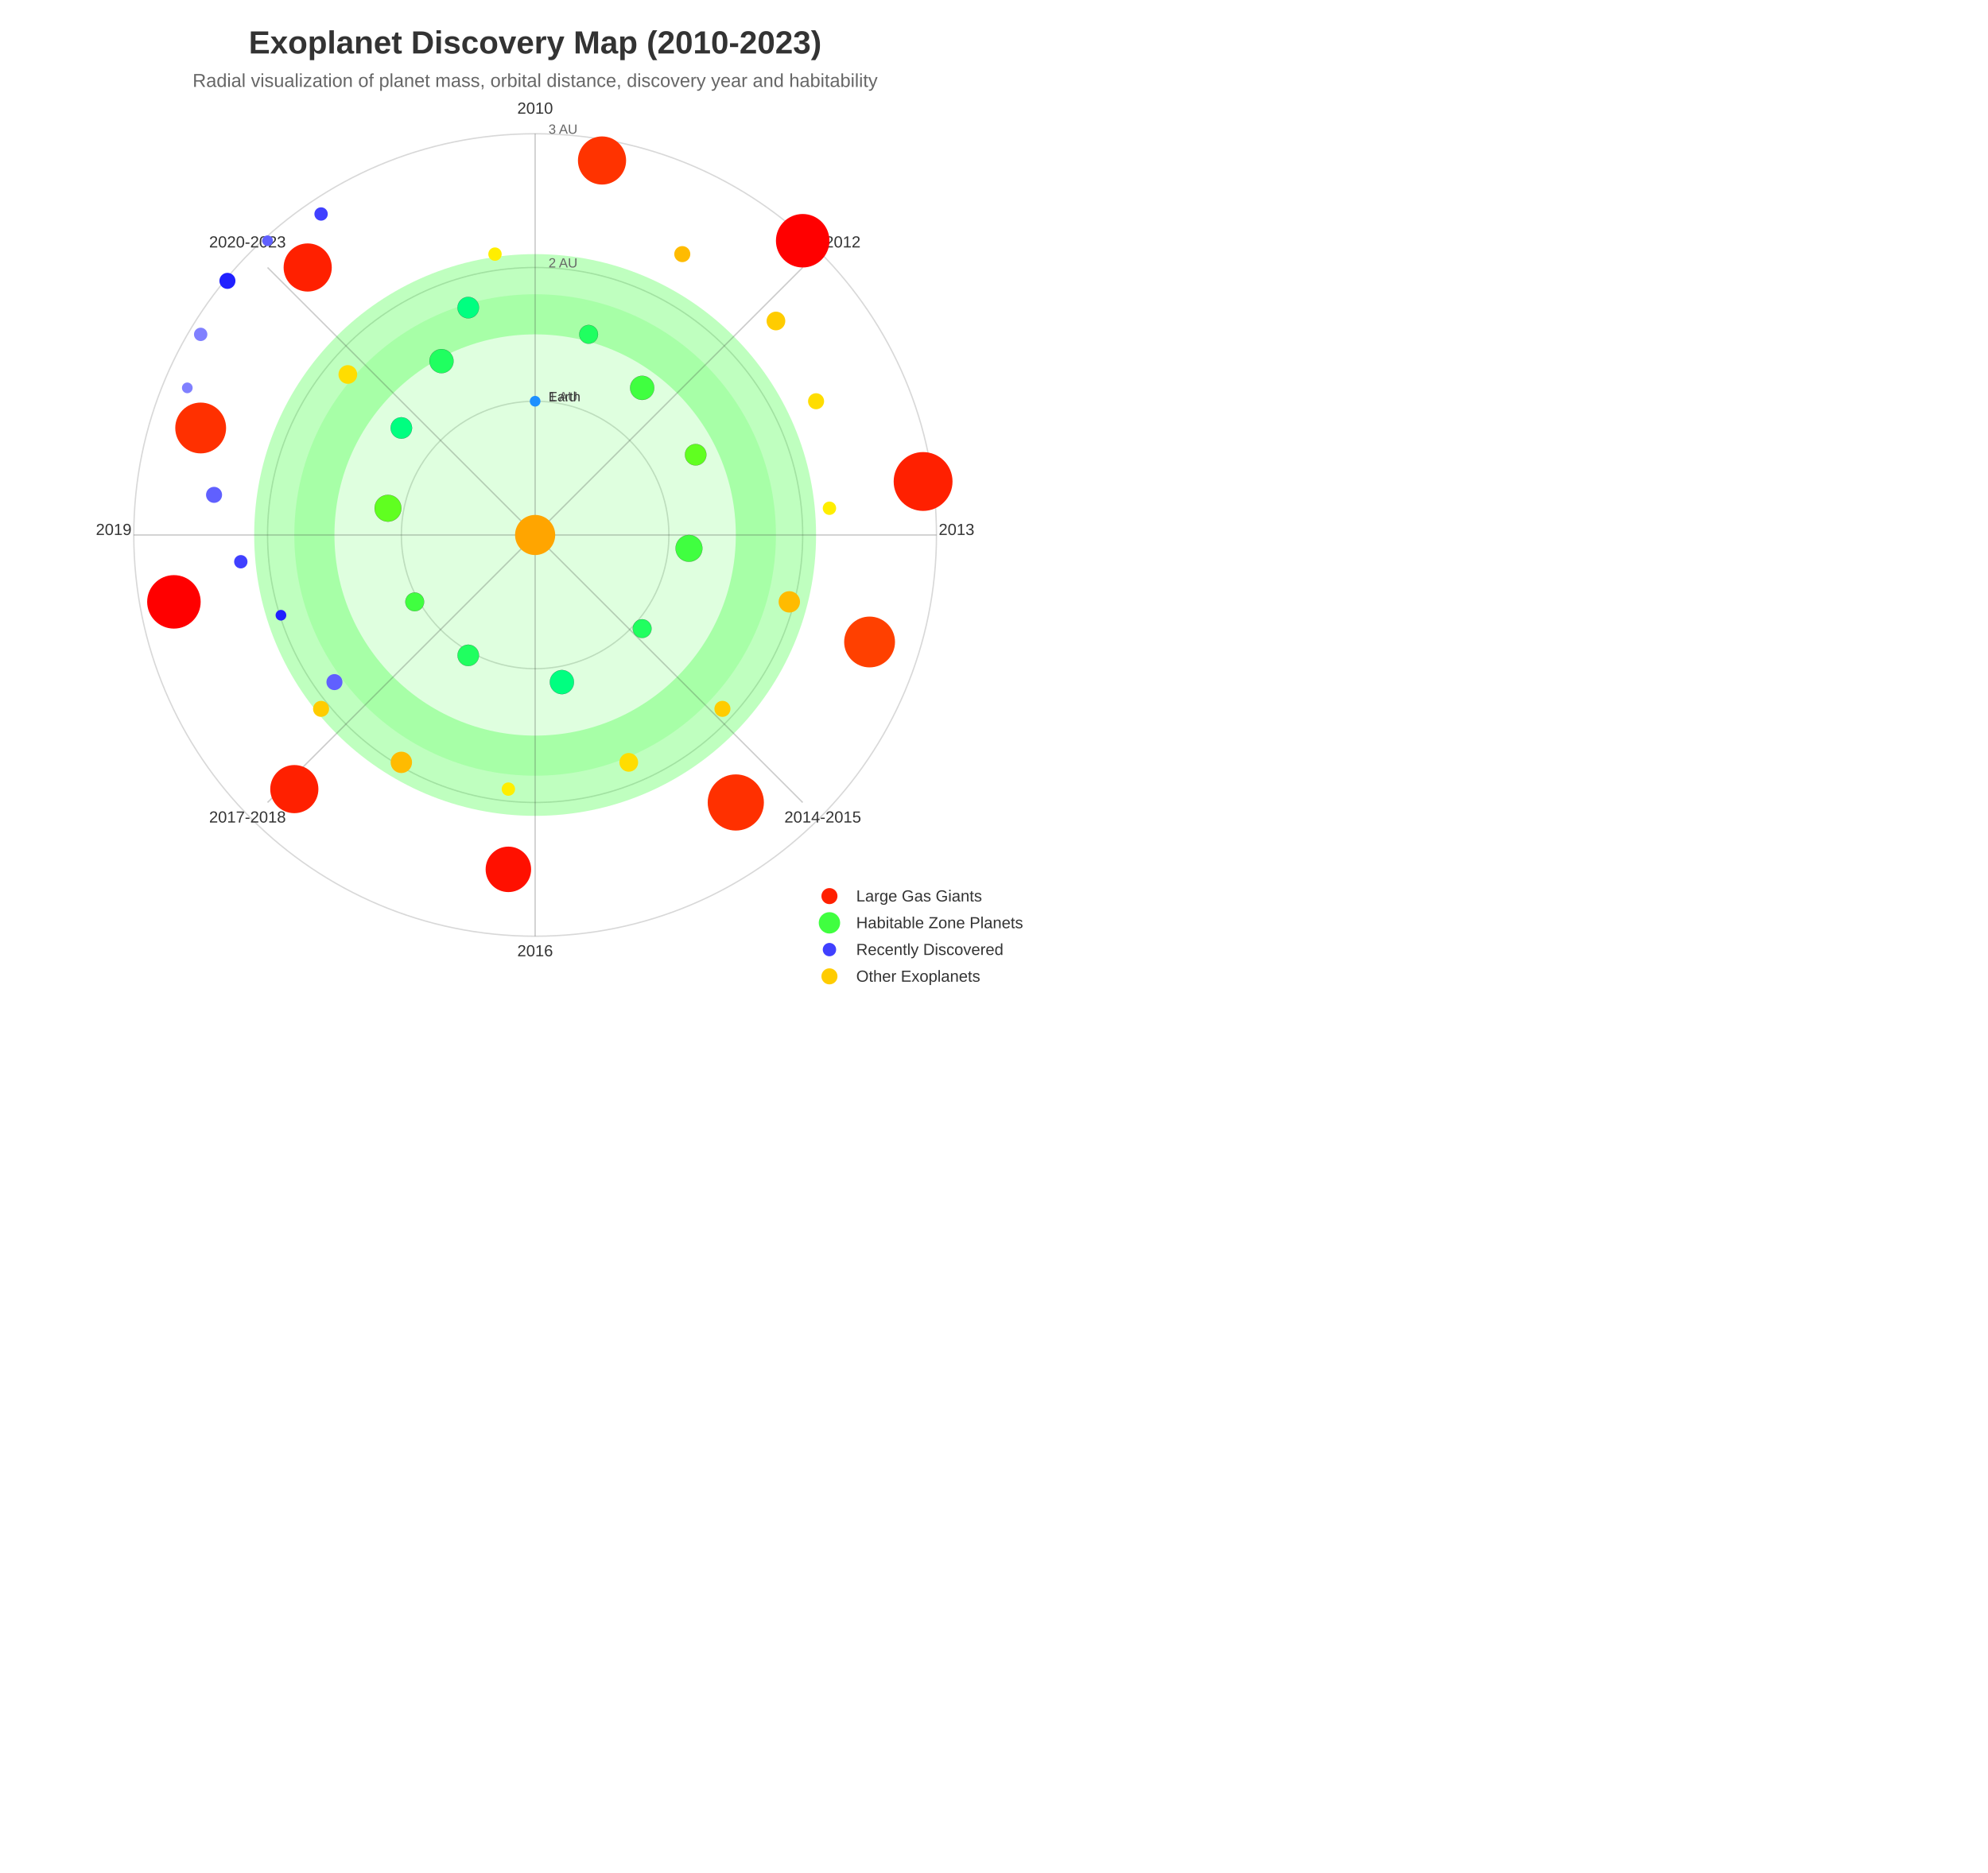
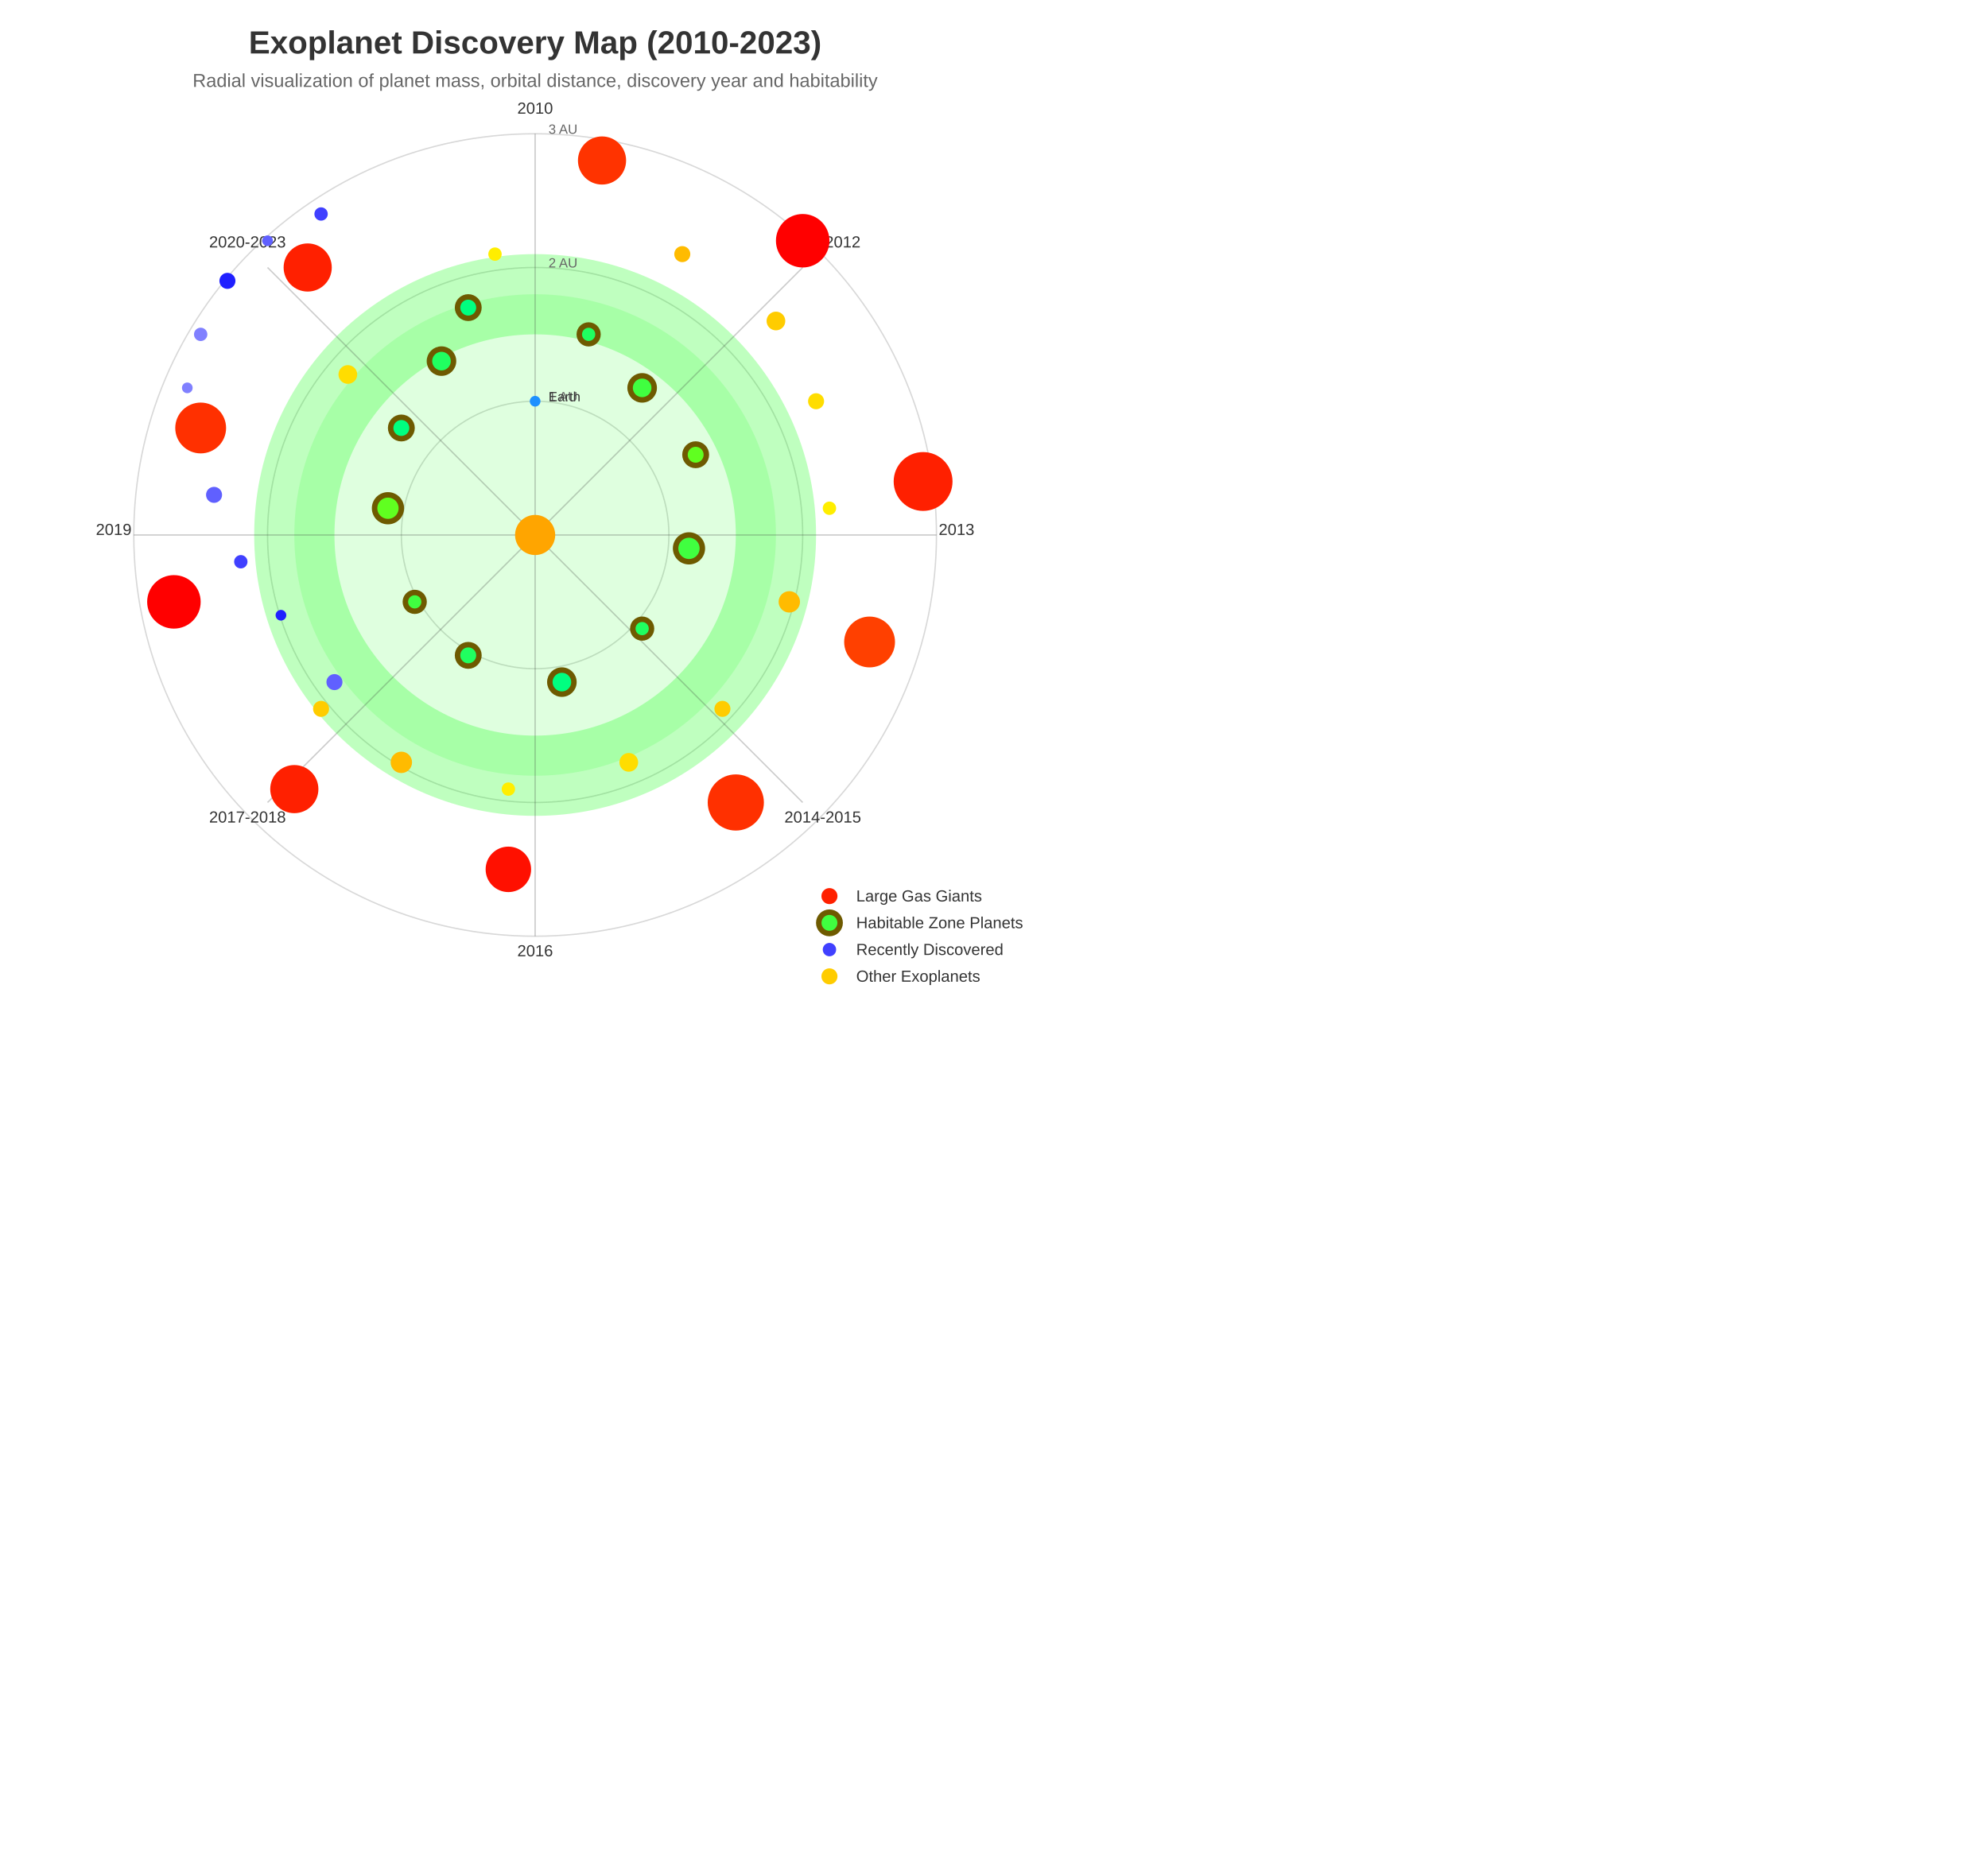
<svg xmlns="http://www.w3.org/2000/svg" height="1400" id="svg" tag_name="svg" width="1486">
  <defs id="defs" tag_name="svg/defs">
    <filter height="200%" id="filter" tag_name="svg/defs/filter" width="200%" x="-50%" y="-50%">
      <fegaussianblur id="fegaussianblur" result="blur" stdDeviation="3" tag_name="svg/defs/filter/fegaussianblur" />
      <fecomposite id="fecomposite" in="SourceGraphic" in2="blur" operator="over" tag_name="svg/defs/filter/fecomposite" />
    </filter>
  </defs>
  <g id="g_1" stroke="#33333330" stroke-width="1" tag_name="svg/g_1">
    <circle cx="400" cy="400" fill="none" id="circle_52" r="100" tag_name="svg/g_1/circle_52" />
    <circle cx="400" cy="400" fill="none" id="circle_51" r="200" tag_name="svg/g_1/circle_51" />
    <circle cx="400" cy="400" fill="none" id="circle_50" r="300" tag_name="svg/g_1/circle_50" />
    <circle class="reveliobad_1  reveliogood_9 reveliobad_3" cx="400" cy="400" fill="#00ff0020" id="circle_49" r="180" stroke="#00ff0040" stroke-width="60" tag_name="svg/g_1/circle_49" />
  </g>
  <g id="g" stroke="#33333340" stroke-width="1" tag_name="svg/g">
    <line id="line_7" tag_name="svg/g/line_7" x1="400" x2="400" y1="400" y2="100" />
    <line id="line_6" tag_name="svg/g/line_6" x1="400" x2="700" y1="400" y2="400" />
    <line id="line_5" tag_name="svg/g/line_5" x1="400" x2="400" y1="400" y2="700" />
    <line id="line_4" tag_name="svg/g/line_4" x1="400" x2="100" y1="400" y2="400" />
    <line id="line_3" tag_name="svg/g/line_3" x1="400" x2="600" y1="400" y2="200" />
    <line id="line_2" tag_name="svg/g/line_2" x1="400" x2="600" y1="400" y2="600" />
    <line id="line_1" tag_name="svg/g/line_1" x1="400" x2="200" y1="400" y2="600" />
    <line id="line" tag_name="svg/g/line" x1="400" x2="200" y1="400" y2="200" />
  </g>
  <text fill="#333333" font-family="Arial" font-size="12" id="text_17" tag_name="svg/text_17" text-anchor="middle" x="400" y="85">
    2010
  </text>
  <text fill="#333333" font-family="Arial" font-size="12" id="text_16" tag_name="svg/text_16" text-anchor="middle" x="715" y="400">
    2013
  </text>
  <text fill="#333333" font-family="Arial" font-size="12" id="text_15" tag_name="svg/text_15" text-anchor="middle" x="400" y="715">
    2016
  </text>
  <text fill="#333333" font-family="Arial" font-size="12" id="text_14" tag_name="svg/text_14" text-anchor="middle" x="85" y="400">
    2019
  </text>
  <text fill="#333333" font-family="Arial" font-size="12" id="text_13" tag_name="svg/text_13" text-anchor="middle" x="615" y="185">
    2011-2012
  </text>
  <text fill="#333333" font-family="Arial" font-size="12" id="text_12" tag_name="svg/text_12" text-anchor="middle" x="615" y="615">
    2014-2015
  </text>
  <text fill="#333333" font-family="Arial" font-size="12" id="text_11" tag_name="svg/text_11" text-anchor="middle" x="185" y="615">
    2017-2018
  </text>
  <text fill="#333333" font-family="Arial" font-size="12" id="text_10" tag_name="svg/text_10" text-anchor="middle" x="185" y="185">
    2020-2023
  </text>
  <text fill="#666666" font-family="Arial" font-size="10" id="text_9" tag_name="svg/text_9" text-anchor="start" x="410" y="300">
    1 AU
  </text>
  <text fill="#666666" font-family="Arial" font-size="10" id="text_8" tag_name="svg/text_8" text-anchor="start" x="410" y="200">
    2 AU
  </text>
  <text fill="#666666" font-family="Arial" font-size="10" id="text_7" tag_name="svg/text_7" text-anchor="start" x="410" y="100">
    3 AU
  </text>
  <circle class="reveliogood_5 reveliogood_X_2" cx="400" cy="400" fill="orange" id="circle_48" r="15" tag_name="svg/circle_48">
    <animate attributeName="r" dur="4s" id="animate" repeatCount="indefinite" tag_name="svg/circle_48/animate" values="15;17;15" />
  </circle>
  <circle cx="400" cy="300" fill="#1E90FF" id="circle_47" r="4" stroke-width="1" tag_name="svg/circle_47" />
  <text fill="#333333" font-family="Arial" font-size="10" id="text_6" tag_name="svg/text_6" x="410" y="300">
    Earth
  </text>
  <circle class="reveliogood reveliobad_1 reveliobad_2 reveliobad_3 reveliobad_6" cx="450" cy="120" fill="#ff3300" id="circle_46" r="18" tag_name="svg/circle_46" />
  <circle class="reveliogood  reveliobad_2" cx="600" cy="180" fill="#ff0000" id="circle_45" r="20" tag_name="svg/circle_45" />
  <circle class="reveliogood " cx="690" cy="360" fill="#ff2000" id="circle_44" r="22" tag_name="svg/circle_44" />
  <circle class="reveliogood reveliobad_1 reveliobad_3 reveliobad_5 reveliobad_6" cx="650" cy="480" fill="#ff4000" id="circle_43" r="19" tag_name="svg/circle_43" />
  <circle class="reveliogood " cx="550" cy="600" fill="#ff3000" id="circle_42" r="21" tag_name="svg/circle_42" />
  <circle class="reveliogood " cx="380" cy="650" fill="#ff1000" id="circle_41" r="17" tag_name="svg/circle_41" />
  <circle class="reveliogood reveliobad_1 reveliobad_2 reveliobad_3 reveliobad_6" cx="220" cy="590" fill="#ff2000" id="circle_40" r="18" tag_name="svg/circle_40" />
  <circle class="reveliogood reveliobad_1 reveliobad_3 reveliobad_5 reveliobad_6" cx="130" cy="450" fill="#ff0000" id="circle_39" r="20" tag_name="svg/circle_39" />
  <circle class="reveliogood reveliobad_1 reveliobad_3 reveliobad_5 reveliobad_6" cx="150" cy="320" fill="#ff3000" id="circle_38" r="19" tag_name="svg/circle_38" />
  <circle class="reveliogood reveliobad_1 reveliobad_3 reveliobad_5 reveliobad_6" cx="230" cy="200" fill="#ff2000" id="circle_37" r="18" tag_name="svg/circle_37" />
-   <circle class="reveliogood_2 reveliogood_X_1 reveliogood_9 reveliobad_4" cx="350" cy="230" fill="#00ff80" id="circle_36" r="8" stroke="rgb(0,0,0)" stroke-width="0.1" tag_name="svg/circle_36" />
-   <circle class="reveliogood_2 reveliogood_X_1 reveliogood_9 reveliobad_4" cx="440" cy="250" fill="#20ff60" id="circle_35" r="7" stroke="rgb(0,0,0)" stroke-width="0.1" tag_name="svg/circle_35" />
-   <circle class="reveliogood_2 reveliogood_X_1 reveliogood_9 reveliobad_4" cx="480" cy="290" fill="#40ff40" id="circle_34" r="9" stroke="rgb(0,0,0)" stroke-width="0.1" tag_name="svg/circle_34" />
-   <circle class="reveliogood_2 reveliogood_X_1 reveliogood_9 reveliobad_4" cx="520" cy="340" fill="#60ff20" id="circle_33" r="8" stroke="rgb(0,0,0)" stroke-width="0.1" tag_name="svg/circle_33" />
-   <circle class="reveliogood_2 reveliogood_X_1 reveliogood_9 reveliobad_4" cx="515" cy="410" fill="#40ff40" id="circle_32" r="10" stroke="rgb(0,0,0)" stroke-width="0.1" tag_name="svg/circle_32" />
-   <circle class="reveliogood_2 reveliogood_X_1 reveliogood_9 reveliobad_3 reveliobad_4" cx="480" cy="470" fill="#20ff60" id="circle_31" r="7" stroke="rgb(0,0,0)" stroke-width="0.1" tag_name="svg/circle_31" />
-   <circle class="reveliogood_2 reveliogood_X_1 reveliogood_9 reveliobad_3 reveliobad_4" cx="420" cy="510" fill="#00ff80" id="circle_30" r="9" stroke="rgb(0,0,0)" stroke-width="0.1" tag_name="svg/circle_30" />
-   <circle class="reveliogood_2 reveliogood_X_1 reveliogood_9 reveliobad_4" cx="350" cy="490" fill="#20ff60" id="circle_29" r="8" stroke="rgb(0,0,0)" stroke-width="0.1" tag_name="svg/circle_29" />
-   <circle class="reveliogood_2 reveliogood_X_1 reveliogood_9 reveliobad_4" cx="310" cy="450" fill="#40ff40" id="circle_28" r="7" stroke="rgb(0,0,0)" stroke-width="0.1" tag_name="svg/circle_28" />
-   <circle class="reveliogood_2 reveliogood_X_1 reveliogood_9 reveliobad_4" cx="290" cy="380" fill="#60ff20" id="circle_27" r="10" stroke="rgb(0,0,0)" stroke-width="0.1" tag_name="svg/circle_27" />
-   <circle class="reveliogood_2 reveliogood_X_1 reveliogood_9 reveliobad_3 reveliobad_4" cx="300" cy="320" fill="#00ff80" id="circle_26" r="8" stroke="rgb(0,0,0)" stroke-width="0.1" tag_name="svg/circle_26" />
-   <circle class="reveliogood_2 reveliogood_X_1 reveliogood_9" cx="330" cy="270" fill="#20ff60" id="circle_25" r="9" stroke="rgb(0,0,0)" stroke-width="0.1" tag_name="svg/circle_25" />
+   <circle class="reveliogood_2 reveliogood_X_1 reveliogood_9 reveliobad_4 reveliogood_10 reveliogood_11" cx="350" cy="230" fill="#00ff80" id="circle_36" r="8" stroke="rgb(110, 90, 0)" stroke-width="4.1" tag_name="svg/circle_36" />
+   <circle class="reveliogood_2 reveliogood_X_1 reveliogood_9 reveliobad_4 reveliogood_10 reveliogood_11" cx="440" cy="250" fill="#20ff60" id="circle_35" r="7" stroke="rgb(110, 90, 0)" stroke-width="4.1" tag_name="svg/circle_35" />
+   <circle class="reveliogood_2 reveliogood_X_1 reveliogood_9 reveliobad_4 reveliogood_10 reveliogood_11" cx="480" cy="290" fill="#40ff40" id="circle_34" r="9" stroke="rgb(110, 90, 0)" stroke-width="4.1" tag_name="svg/circle_34" />
+   <circle class="reveliogood_2 reveliogood_X_1 reveliogood_9 reveliobad_4 reveliogood_10 reveliogood_11" cx="520" cy="340" fill="#60ff20" id="circle_33" r="8" stroke="rgb(110, 90, 0)" stroke-width="4.1" tag_name="svg/circle_33" />
+   <circle class="reveliogood_2 reveliogood_X_1 reveliogood_9 reveliobad_4 reveliogood_10 reveliogood_11" cx="515" cy="410" fill="#40ff40" id="circle_32" r="10" stroke="rgb(110, 90, 0)" stroke-width="4.1" tag_name="svg/circle_32" />
+   <circle class="reveliogood_2 reveliogood_X_1 reveliogood_9 reveliobad_3 reveliobad_4 reveliogood_10 reveliogood_11" cx="480" cy="470" fill="#20ff60" id="circle_31" r="7" stroke="rgb(110, 90, 0)" stroke-width="4.1" tag_name="svg/circle_31" />
+   <circle class="reveliogood_2 reveliogood_X_1 reveliogood_9 reveliobad_3 reveliobad_4 reveliogood_10 reveliogood_11" cx="420" cy="510" fill="#00ff80" id="circle_30" r="9" stroke="rgb(110, 90, 0)" stroke-width="4.1" tag_name="svg/circle_30" />
+   <circle class="reveliogood_2 reveliogood_X_1 reveliogood_9 reveliobad_4 reveliogood_10 reveliogood_11" cx="350" cy="490" fill="#20ff60" id="circle_29" r="8" stroke="rgb(110, 90, 0)" stroke-width="4.1" tag_name="svg/circle_29" />
+   <circle class="reveliogood_2 reveliogood_X_1 reveliogood_9 reveliobad_4 reveliogood_10 reveliogood_11" cx="310" cy="450" fill="#40ff40" id="circle_28" r="7" stroke="rgb(110, 90, 0)" stroke-width="4.1" tag_name="svg/circle_28" />
+   <circle class="reveliogood_2 reveliogood_X_1 reveliogood_9 reveliobad_4 reveliogood_10 reveliogood_11" cx="290" cy="380" fill="#60ff20" id="circle_27" r="10" stroke="rgb(110, 90, 0)" stroke-width="4.1" tag_name="svg/circle_27" />
+   <circle class="reveliogood_2 reveliogood_X_1 reveliogood_9 reveliobad_3 reveliobad_4 reveliogood_10 reveliogood_11" cx="300" cy="320" fill="#00ff80" id="circle_26" r="8" stroke="rgb(110, 90, 0)" stroke-width="4.1" tag_name="svg/circle_26" />
+   <circle class="reveliogood_2 reveliogood_X_1 reveliogood_9 reveliogood_10 reveliogood_11" cx="330" cy="270" fill="#20ff60" id="circle_25" r="9" stroke="rgb(110, 90, 0)" stroke-width="4.1" tag_name="svg/circle_25" />
  <circle class="reveliogood_7" cx="240" cy="160" fill="#4040ff" id="circle_24" r="5" tag_name="svg/circle_24" />
  <circle class="reveliogood_7 reveliobad_5 reveliobad_6" cx="200" cy="180" fill="#6060ff" id="circle_23" r="4" tag_name="svg/circle_23" />
  <circle class="reveliogood_7" cx="170" cy="210" fill="#2020ff" id="circle_22" r="6" tag_name="svg/circle_22" />
  <circle class="reveliogood_7 reveliobad_1" cx="150" cy="250" fill="#8080ff" id="circle_21" r="5" tag_name="svg/circle_21" />
  <circle class="reveliogood_7 reveliobad_1" cx="140" cy="290" fill="#8080ff" id="circle_20" r="4" tag_name="svg/circle_20" />
  <circle class="reveliogood_8 reveliobad_1" cx="160" cy="370" fill="#6060ff" id="circle_19" r="6" tag_name="svg/circle_19" />
  <circle class="reveliogood_8" cx="180" cy="420" fill="#4040ff" id="circle_18" r="5" tag_name="svg/circle_18" />
  <circle class="reveliogood_8" cx="210" cy="460" fill="#2020ff" id="circle_17" r="4" tag_name="svg/circle_17" />
  <circle class="reveliogood_8" cx="250" cy="510" fill="#6060ff" id="circle_16" r="6" tag_name="svg/circle_16" />
  <circle class="reveliogood_5" cx="580" cy="240" fill="#ffcc00" id="circle_15" r="7" tag_name="svg/circle_15" />
  <circle class="reveliogood_5" cx="610" cy="300" fill="#ffdd00" id="circle_14" r="6" tag_name="svg/circle_14" />
  <circle class="reveliogood_5" cx="620" cy="380" fill="#ffee00" id="circle_13" r="5" tag_name="svg/circle_13" />
  <circle class="reveliogood_5" cx="590" cy="450" fill="#ffbb00" id="circle_12" r="8" tag_name="svg/circle_12" />
  <circle class="reveliogood_5" cx="540" cy="530" fill="#ffcc00" id="circle_11" r="6" tag_name="svg/circle_11" />
  <circle class="reveliogood_5" cx="470" cy="570" fill="#ffdd00" id="circle_10" r="7" tag_name="svg/circle_10" />
  <circle class="reveliogood_5" cx="380" cy="590" fill="#ffee00" id="circle_9" r="5" tag_name="svg/circle_9" />
  <circle class="reveliogood_5" cx="300" cy="570" fill="#ffbb00" id="circle_8" r="8" tag_name="svg/circle_8" />
  <circle class="reveliogood_5" cx="240" cy="530" fill="#ffcc00" id="circle_7" r="6" tag_name="svg/circle_7" />
  <circle class="reveliogood_5" cx="260" cy="280" fill="#ffdd00" id="circle_6" r="7" tag_name="svg/circle_6" />
  <circle class="reveliogood_5" cx="370" cy="190" fill="#ffee00" id="circle_5" r="5" tag_name="svg/circle_5" />
  <circle class="reveliogood_5" cx="510" cy="190" fill="#ffbb00" id="circle_4" r="6" tag_name="svg/circle_4" />
  <circle class="reveliobad_2" cx="620" cy="670" fill="#ff2000" id="circle_3" r="6" tag_name="svg/circle_3" />
  <text fill="#333333" font-family="Arial" font-size="12" id="text_5" tag_name="svg/text_5" x="640" y="674">
    Large Gas Giants
  </text>
-   <circle class="reveliobad_4 reveliogood_X_1 reveliobad_6" cx="620" cy="690" fill="#40ff40" id="circle_2" r="8" tag_name="svg/circle_2" />
+   <circle class="reveliobad_4 reveliogood_X_1 reveliobad_6" cx="620" cy="690" fill="#40ff40" id="circle_2" r="8" stroke="rgb(110, 90, 0)" stroke-width="4.1" tag_name="svg/circle_2" />
  <text fill="#333333" font-family="Arial" font-size="12" id="text_4" tag_name="svg/text_4" x="640" y="694">
    Habitable Zone Planets
  </text>
  <circle cx="620" cy="710" fill="#4040ff" id="circle_1" r="5" tag_name="svg/circle_1" />
  <text fill="#333333" font-family="Arial" font-size="12" id="text_3" tag_name="svg/text_3" x="640" y="714">
    Recently Discovered
  </text>
  <circle cx="620" cy="730" fill="#ffcc00" id="circle" r="6" tag_name="svg/circle" />
  <text fill="#333333" font-family="Arial" font-size="12" id="text_2" tag_name="svg/text_2" x="640" y="734">
    Other Exoplanets
  </text>
  <text fill="#333333" font-family="Arial" font-size="24" font-weight="bold" id="text_1" tag_name="svg/text_1" text-anchor="middle" x="400" y="40">
    Exoplanet Discovery Map (2010-2023)
  </text>
  <text fill="#666666" font-family="Arial" font-size="14" id="text" tag_name="svg/text" text-anchor="middle" x="400" y="65">
    Radial visualization of planet mass, orbital distance, discovery year and habitability
  </text>
</svg>
